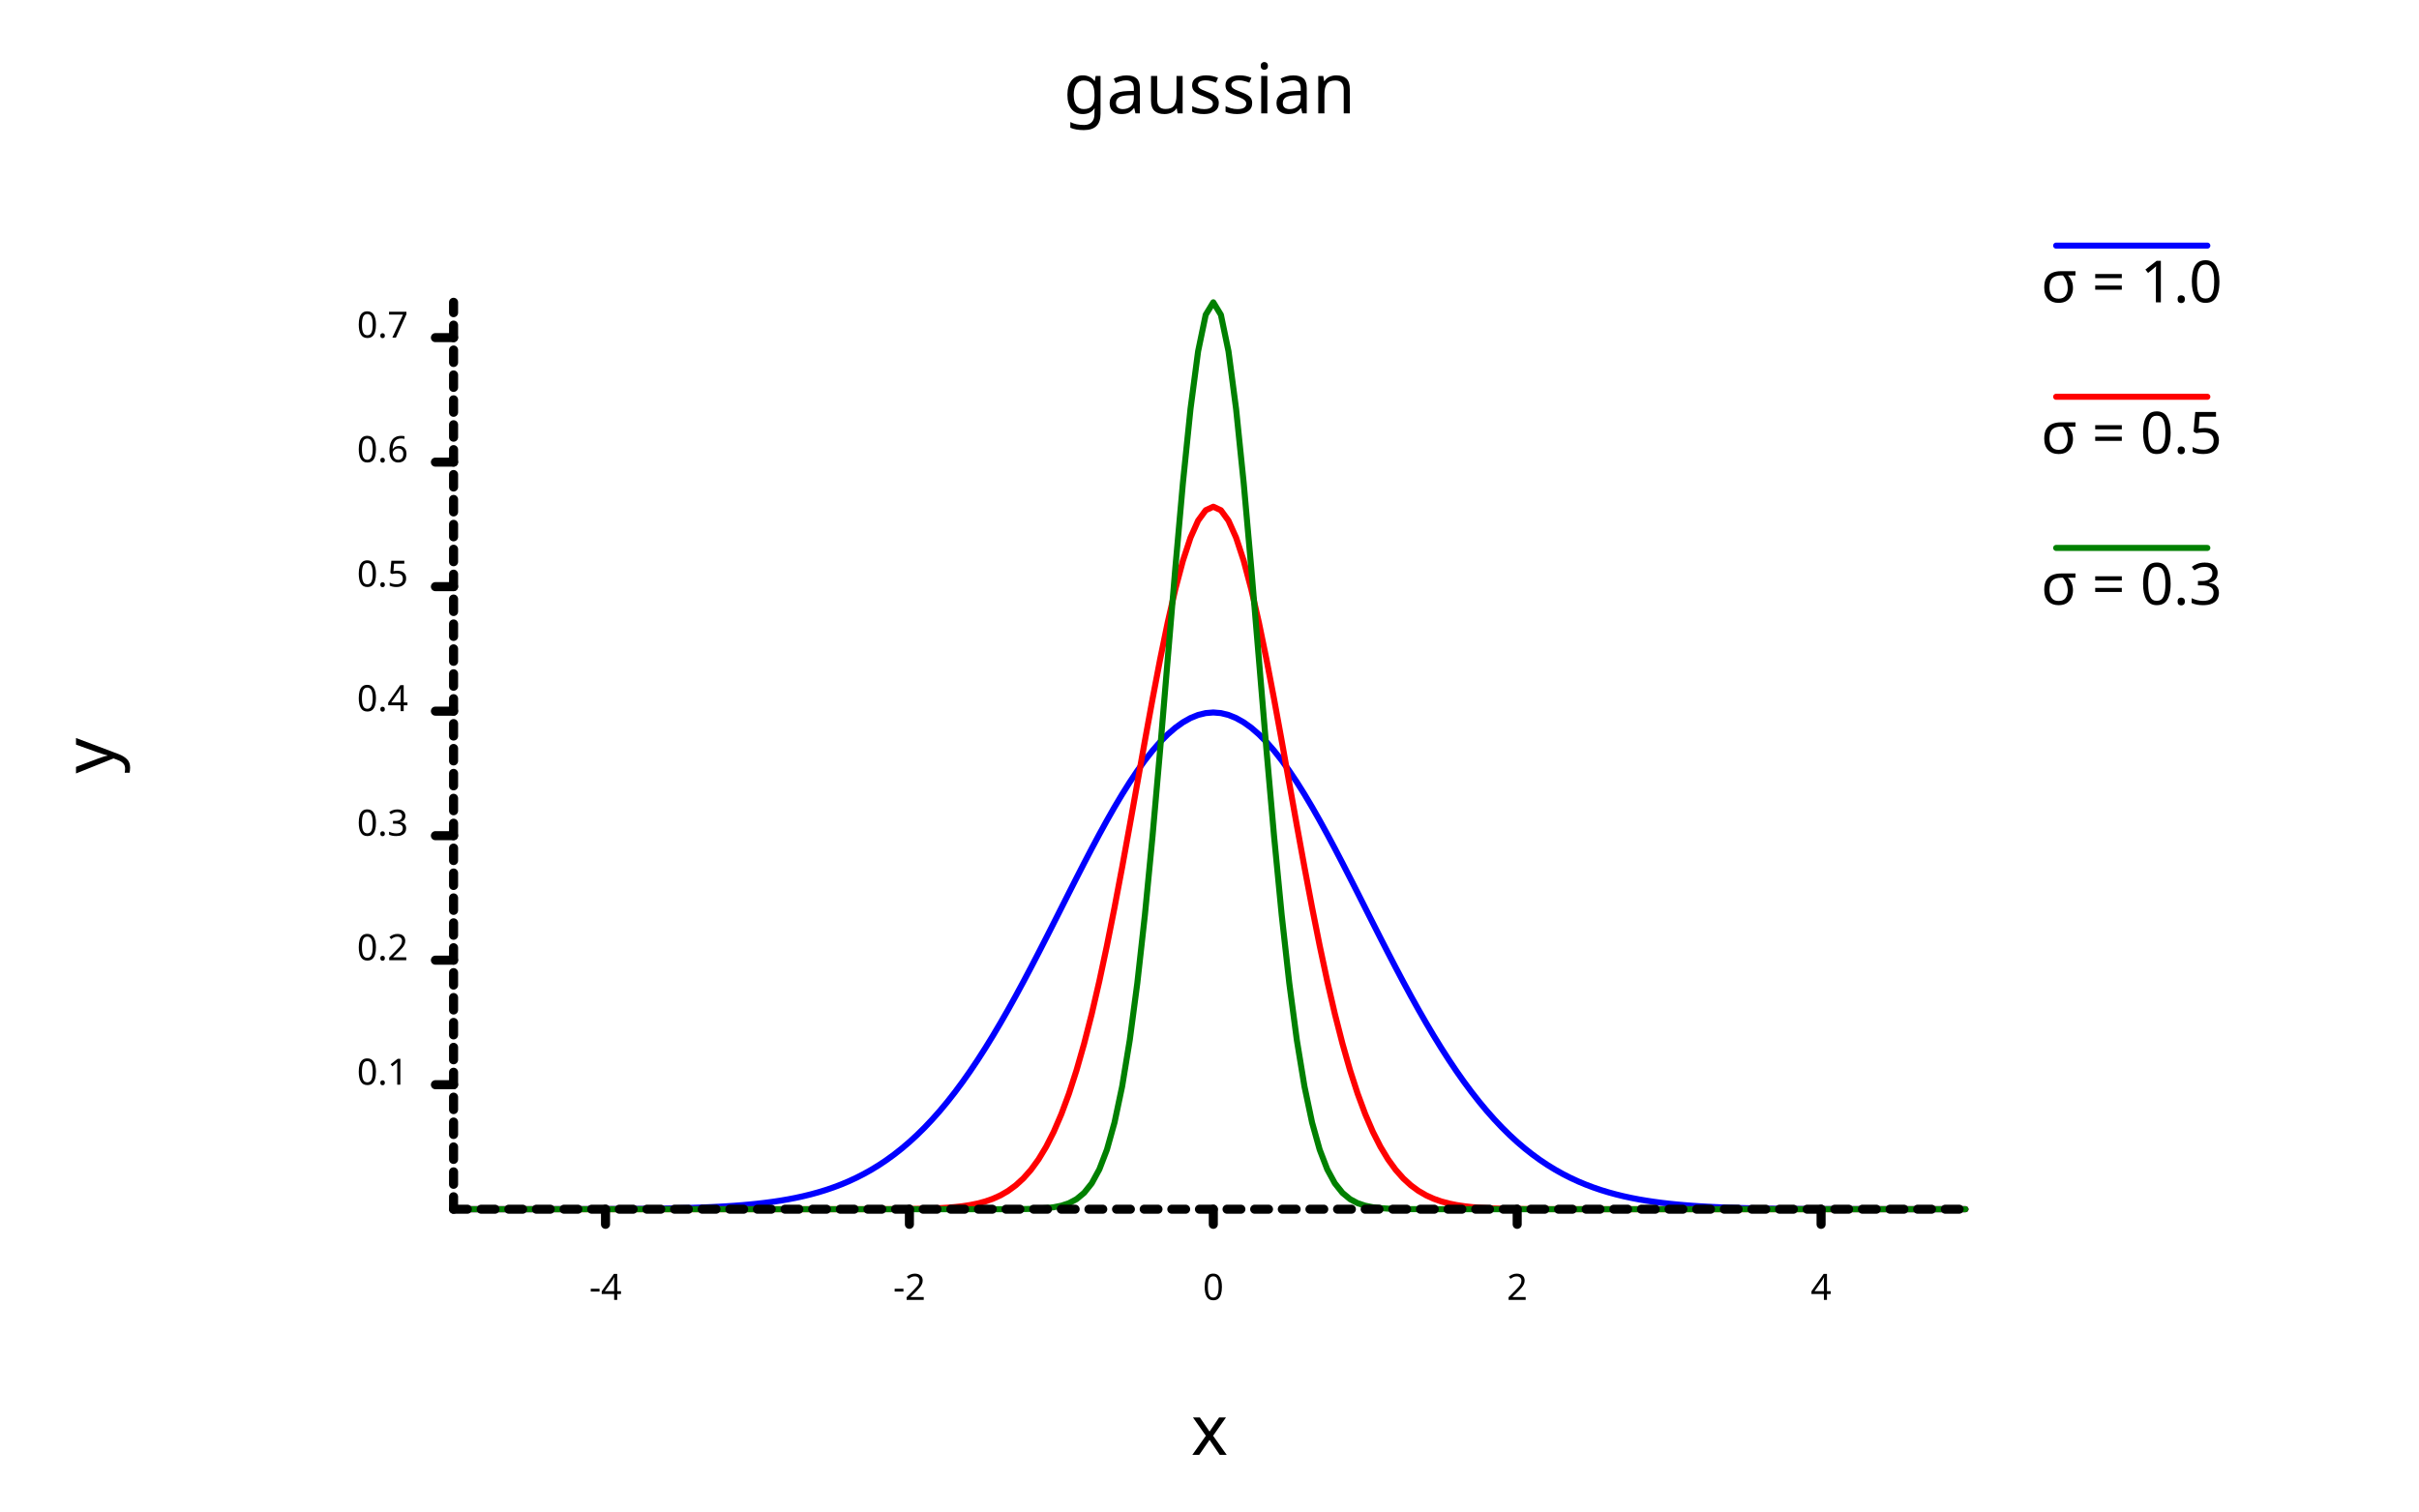
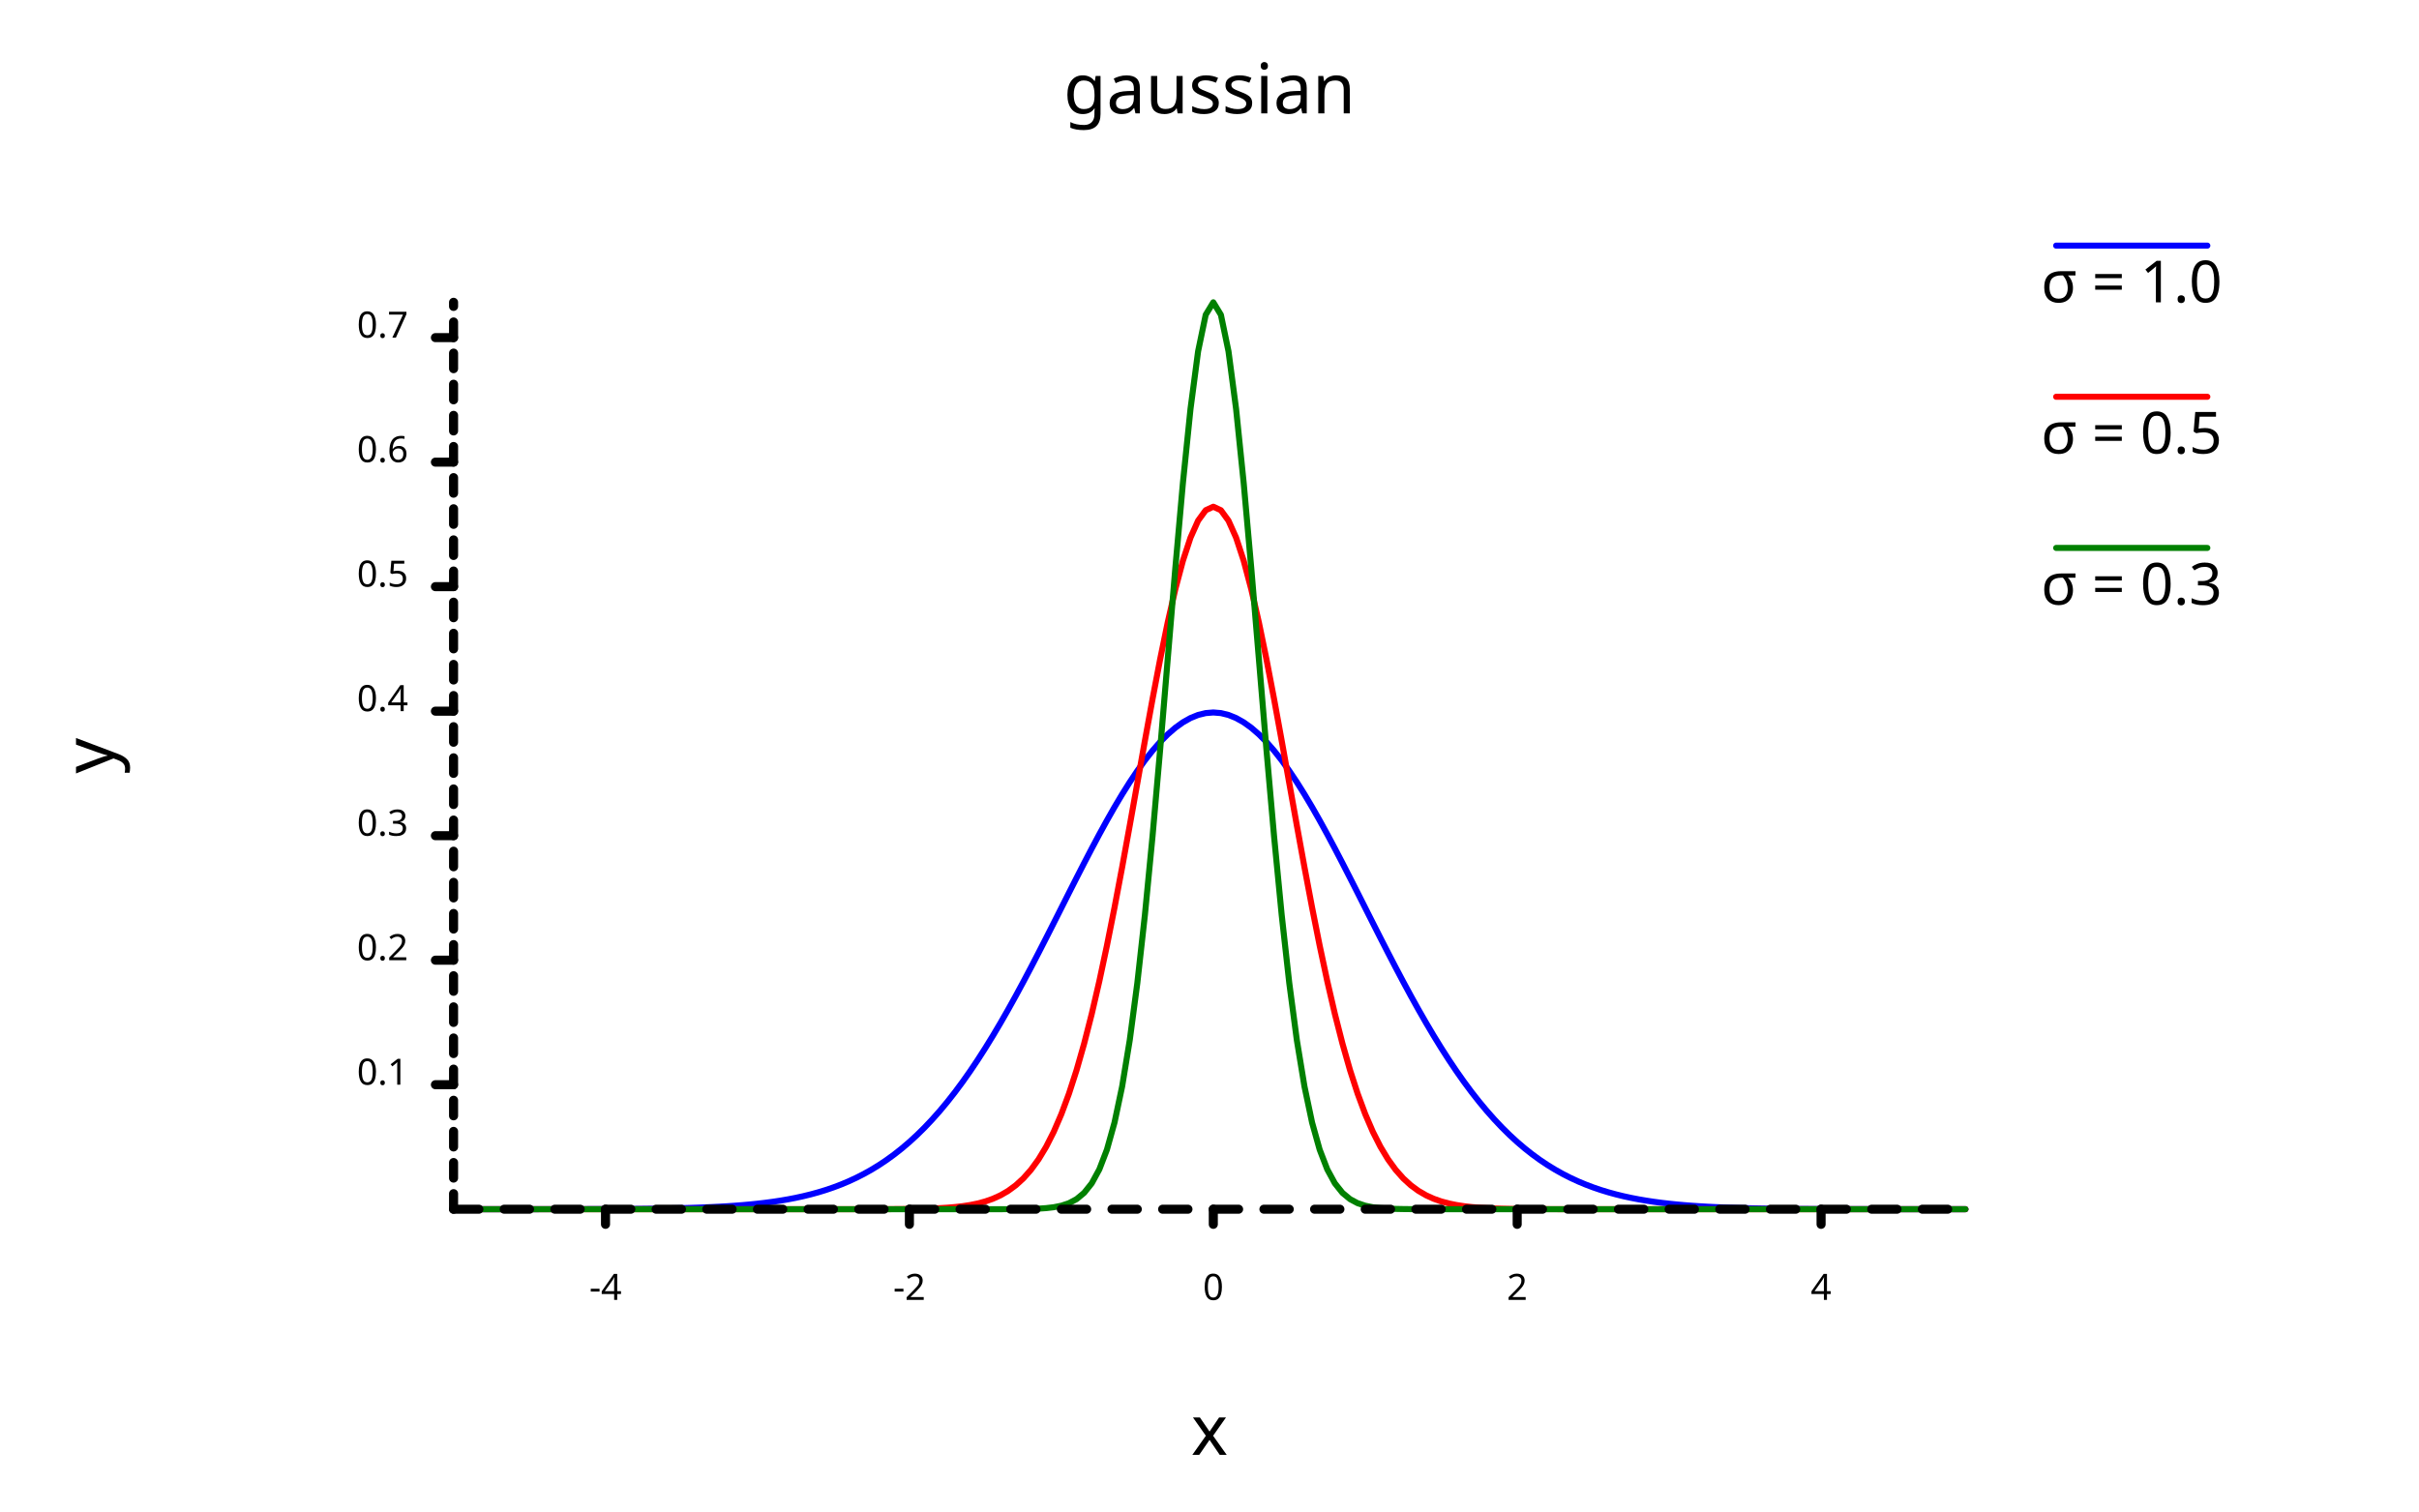
<svg xmlns="http://www.w3.org/2000/svg" width="800" class="poloto_background poloto" height="500" viewBox="0 0 800 500">
  <style>.poloto{stroke-linecap:round;stroke-linejoin:round;font-family:sans-serif;stroke-width:2;}.scatter{stroke-width:7}.poloto_text{fill:black;}.poloto_axis_lines{stroke:black;stroke-width:3;fill:none;stroke-dasharray:none}.poloto_background{background-color:aliceblue;}.poloto0stroke{stroke:blue;}.poloto1stroke{stroke:red;}.poloto2stroke{stroke:green;}.poloto3stroke{stroke:gold;}.poloto4stroke{stroke:aqua;}.poloto5stroke{stroke:lime;}.poloto6stroke{stroke:orange;}.poloto7stroke{stroke:chocolate;}.poloto0fill{fill:blue;}.poloto1fill{fill:red;}.poloto2fill{fill:green;}.poloto3fill{fill:gold;}.poloto4fill{fill:aqua;}.poloto5fill{fill:lime;}.poloto6fill{fill:orange;}.poloto7fill{fill:chocolate;}</style>
  <text class="poloto_text" alignment-baseline="middle" text-anchor="start" font-size="large" x="675" y="100">σ = 1.0</text>
  <line class="poloto0stroke poloto0legend" stroke="black" x1="680" x2="730" y1="81.25" y2="81.25" />
  <path class="poloto0stroke" fill="none" stroke="black" d=" M 150 399.999 L 152.513 399.999 L 155.025 399.999 L 157.538 399.999 L 160.05 399.998 L 162.563 399.998 L 165.075 399.997 L 167.588 399.997 L 170.101 399.996 L 172.613 399.995 L 175.126 399.993 L 177.638 399.992 L 180.151 399.99 L 182.663 399.987 L 185.176 399.984 L 187.688 399.98 L 190.201 399.976 L 192.714 399.97 L 195.226 399.963 L 197.739 399.955 L 200.251 399.945 L 202.764 399.933 L 205.276 399.918 L 207.789 399.901 L 210.302 399.88 L 212.814 399.855 L 215.327 399.825 L 217.839 399.79 L 220.352 399.748 L 222.864 399.699 L 225.377 399.641 L 227.889 399.572 L 230.402 399.492 L 232.915 399.399 L 235.427 399.291 L 237.94 399.164 L 240.452 399.018 L 242.965 398.849 L 245.477 398.654 L 247.99 398.431 L 250.503 398.175 L 253.015 397.882 L 255.528 397.548 L 258.04 397.169 L 260.553 396.74 L 263.065 396.255 L 265.578 395.708 L 268.09 395.094 L 270.603 394.405 L 273.116 393.637 L 275.628 392.78 L 278.141 391.829 L 280.653 390.776 L 283.166 389.613 L 285.678 388.333 L 288.191 386.927 L 290.704 385.389 L 293.216 383.71 L 295.729 381.884 L 298.241 379.903 L 300.754 377.762 L 303.266 375.454 L 305.779 372.974 L 308.291 370.318 L 310.804 367.482 L 313.317 364.464 L 315.829 361.263 L 318.342 357.879 L 320.854 354.314 L 323.367 350.571 L 325.879 346.654 L 328.392 342.571 L 330.905 338.33 L 333.417 333.941 L 335.93 329.417 L 338.442 324.77 L 340.955 320.018 L 343.467 315.179 L 345.98 310.271 L 348.492 305.316 L 351.005 300.337 L 353.518 295.358 L 356.03 290.405 L 358.543 285.503 L 361.055 280.682 L 363.568 275.967 L 366.08 271.389 L 368.593 266.974 L 371.106 262.751 L 373.618 258.748 L 376.131 254.991 L 378.643 251.506 L 381.156 248.317 L 383.668 245.446 L 386.181 242.914 L 388.693 240.739 L 391.206 238.937 L 393.719 237.521 L 396.231 236.503 L 398.744 235.889 L 401.256 235.683 L 403.769 235.889 L 406.281 236.503 L 408.794 237.521 L 411.307 238.937 L 413.819 240.739 L 416.332 242.914 L 418.844 245.446 L 421.357 248.317 L 423.869 251.506 L 426.382 254.991 L 428.894 258.748 L 431.407 262.751 L 433.92 266.974 L 436.432 271.389 L 438.945 275.967 L 441.457 280.682 L 443.97 285.503 L 446.482 290.405 L 448.995 295.358 L 451.508 300.337 L 454.02 305.316 L 456.533 310.271 L 459.045 315.179 L 461.558 320.018 L 464.07 324.77 L 466.583 329.417 L 469.095 333.941 L 471.608 338.33 L 474.121 342.571 L 476.633 346.654 L 479.146 350.571 L 481.658 354.314 L 484.171 357.879 L 486.683 361.263 L 489.196 364.464 L 491.709 367.482 L 494.221 370.318 L 496.734 372.974 L 499.246 375.454 L 501.759 377.762 L 504.271 379.903 L 506.784 381.884 L 509.296 383.71 L 511.809 385.389 L 514.322 386.927 L 516.834 388.333 L 519.347 389.613 L 521.859 390.776 L 524.372 391.829 L 526.884 392.78 L 529.397 393.637 L 531.91 394.405 L 534.422 395.094 L 536.935 395.708 L 539.447 396.255 L 541.96 396.74 L 544.472 397.169 L 546.985 397.548 L 549.497 397.882 L 552.01 398.175 L 554.523 398.431 L 557.035 398.654 L 559.548 398.849 L 562.06 399.018 L 564.573 399.164 L 567.085 399.291 L 569.598 399.399 L 572.111 399.492 L 574.623 399.572 L 577.136 399.641 L 579.648 399.699 L 582.161 399.748 L 584.673 399.79 L 587.186 399.825 L 589.698 399.855 L 592.211 399.88 L 594.724 399.901 L 597.236 399.918 L 599.749 399.933 L 602.261 399.945 L 604.774 399.955 L 607.286 399.963 L 609.799 399.97 L 612.312 399.976 L 614.824 399.98 L 617.337 399.984 L 619.849 399.987 L 622.362 399.99 L 624.874 399.992 L 627.387 399.993 L 629.899 399.995 L 632.412 399.996 L 634.925 399.997 L 637.437 399.997 L 639.95 399.998 L 642.462 399.998 L 644.975 399.999 L 647.487 399.999 L 650 399.999" />
  <text class="poloto_text" alignment-baseline="middle" text-anchor="start" font-size="large" x="675" y="150">σ = 0.5</text>
  <line class="poloto1stroke poloto1legend" stroke="black" x1="680" x2="730" y1="131.25" y2="131.25" />
  <path class="poloto1stroke" fill="none" stroke="black" d=" M 150 400 L 152.513 400 L 155.025 400 L 157.538 400 L 160.05 400 L 162.563 400 L 165.075 400 L 167.588 400 L 170.101 400 L 172.613 400 L 175.126 400 L 177.638 400 L 180.151 400 L 182.663 400 L 185.176 400 L 187.688 400 L 190.201 400 L 192.714 400 L 195.226 400 L 197.739 400 L 200.251 400 L 202.764 400 L 205.276 400 L 207.789 400 L 210.302 400 L 212.814 400 L 215.327 400 L 217.839 400 L 220.352 400 L 222.864 400 L 225.377 400 L 227.889 400 L 230.402 400 L 232.915 400 L 235.427 400 L 237.94 400 L 240.452 400 L 242.965 400 L 245.477 400 L 247.99 400 L 250.503 400 L 253.015 400 L 255.528 400 L 258.04 400 L 260.553 400 L 263.065 400 L 265.578 400 L 268.09 400 L 270.603 400 L 273.116 399.999 L 275.628 399.999 L 278.141 399.999 L 280.653 399.998 L 283.166 399.996 L 285.678 399.994 L 288.191 399.991 L 290.704 399.985 L 293.216 399.978 L 295.729 399.966 L 298.241 399.948 L 300.754 399.922 L 303.266 399.884 L 305.779 399.83 L 308.291 399.753 L 310.804 399.644 L 313.317 399.492 L 315.829 399.282 L 318.342 398.997 L 320.854 398.611 L 323.367 398.097 L 325.879 397.419 L 328.392 396.533 L 330.905 395.389 L 333.417 393.93 L 335.93 392.088 L 338.442 389.79 L 340.955 386.955 L 343.467 383.5 L 345.98 379.336 L 348.492 374.38 L 351.005 368.551 L 353.518 361.78 L 356.03 354.012 L 358.543 345.218 L 361.055 335.39 L 363.568 324.558 L 366.08 312.786 L 368.593 300.18 L 371.106 286.889 L 373.618 273.104 L 376.131 259.055 L 378.643 245.009 L 381.156 231.258 L 383.668 218.116 L 386.181 205.901 L 388.693 194.926 L 391.206 185.487 L 393.719 177.846 L 396.231 172.222 L 398.744 168.78 L 401.256 167.621 L 403.769 168.78 L 406.281 172.222 L 408.794 177.846 L 411.307 185.487 L 413.819 194.926 L 416.332 205.901 L 418.844 218.116 L 421.357 231.258 L 423.869 245.009 L 426.382 259.055 L 428.894 273.104 L 431.407 286.889 L 433.92 300.18 L 436.432 312.786 L 438.945 324.558 L 441.457 335.39 L 443.97 345.218 L 446.482 354.012 L 448.995 361.78 L 451.508 368.551 L 454.02 374.38 L 456.533 379.336 L 459.045 383.5 L 461.558 386.955 L 464.07 389.79 L 466.583 392.088 L 469.095 393.93 L 471.608 395.389 L 474.121 396.533 L 476.633 397.419 L 479.146 398.097 L 481.658 398.611 L 484.171 398.997 L 486.683 399.282 L 489.196 399.492 L 491.709 399.644 L 494.221 399.753 L 496.734 399.83 L 499.246 399.884 L 501.759 399.922 L 504.271 399.948 L 506.784 399.966 L 509.296 399.978 L 511.809 399.985 L 514.322 399.991 L 516.834 399.994 L 519.347 399.996 L 521.859 399.998 L 524.372 399.999 L 526.884 399.999 L 529.397 399.999 L 531.91 400 L 534.422 400 L 536.935 400 L 539.447 400 L 541.96 400 L 544.472 400 L 546.985 400 L 549.497 400 L 552.01 400 L 554.523 400 L 557.035 400 L 559.548 400 L 562.06 400 L 564.573 400 L 567.085 400 L 569.598 400 L 572.111 400 L 574.623 400 L 577.136 400 L 579.648 400 L 582.161 400 L 584.673 400 L 587.186 400 L 589.698 400 L 592.211 400 L 594.724 400 L 597.236 400 L 599.749 400 L 602.261 400 L 604.774 400 L 607.286 400 L 609.799 400 L 612.312 400 L 614.824 400 L 617.337 400 L 619.849 400 L 622.362 400 L 624.874 400 L 627.387 400 L 629.899 400 L 632.412 400 L 634.925 400 L 637.437 400 L 639.95 400 L 642.462 400 L 644.975 400 L 647.487 400 L 650 400" />
  <text class="poloto_text" alignment-baseline="middle" text-anchor="start" font-size="large" x="675" y="200">σ = 0.3</text>
  <line class="poloto2stroke poloto2legend" stroke="black" x1="680" x2="730" y1="181.25" y2="181.25" />
  <path class="poloto2stroke" fill="none" stroke="black" d=" M 150 400 L 152.513 400 L 155.025 400 L 157.538 400 L 160.05 400 L 162.563 400 L 165.075 400 L 167.588 400 L 170.101 400 L 172.613 400 L 175.126 400 L 177.638 400 L 180.151 400 L 182.663 400 L 185.176 400 L 187.688 400 L 190.201 400 L 192.714 400 L 195.226 400 L 197.739 400 L 200.251 400 L 202.764 400 L 205.276 400 L 207.789 400 L 210.302 400 L 212.814 400 L 215.327 400 L 217.839 400 L 220.352 400 L 222.864 400 L 225.377 400 L 227.889 400 L 230.402 400 L 232.915 400 L 235.427 400 L 237.94 400 L 240.452 400 L 242.965 400 L 245.477 400 L 247.99 400 L 250.503 400 L 253.015 400 L 255.528 400 L 258.04 400 L 260.553 400 L 263.065 400 L 265.578 400 L 268.09 400 L 270.603 400 L 273.116 400 L 275.628 400 L 278.141 400 L 280.653 400 L 283.166 400 L 285.678 400 L 288.191 400 L 290.704 400 L 293.216 400 L 295.729 400 L 298.241 400 L 300.754 400 L 303.266 400 L 305.779 400 L 308.291 400 L 310.804 400 L 313.317 400 L 315.829 400 L 318.342 400 L 320.854 400 L 323.367 400 L 325.879 399.999 L 328.392 399.997 L 330.905 399.994 L 333.417 399.988 L 335.93 399.975 L 338.442 399.949 L 340.955 399.899 L 343.467 399.807 L 345.98 399.639 L 348.492 399.344 L 351.005 398.84 L 353.518 398.006 L 356.03 396.667 L 358.543 394.581 L 361.055 391.43 L 363.568 386.819 L 366.08 380.281 L 368.593 371.31 L 371.106 359.399 L 373.618 344.119 L 376.131 325.194 L 378.643 302.604 L 381.156 276.666 L 383.668 248.099 L 386.181 218.041 L 388.693 188.006 L 391.206 159.779 L 393.719 135.251 L 396.231 116.212 L 398.744 104.138 L 401.256 100 L 403.769 104.138 L 406.281 116.212 L 408.794 135.251 L 411.307 159.779 L 413.819 188.006 L 416.332 218.041 L 418.844 248.099 L 421.357 276.666 L 423.869 302.604 L 426.382 325.194 L 428.894 344.119 L 431.407 359.399 L 433.92 371.31 L 436.432 380.281 L 438.945 386.819 L 441.457 391.43 L 443.97 394.581 L 446.482 396.667 L 448.995 398.006 L 451.508 398.84 L 454.02 399.344 L 456.533 399.639 L 459.045 399.807 L 461.558 399.899 L 464.07 399.949 L 466.583 399.975 L 469.095 399.988 L 471.608 399.994 L 474.121 399.997 L 476.633 399.999 L 479.146 400 L 481.658 400 L 484.171 400 L 486.683 400 L 489.196 400 L 491.709 400 L 494.221 400 L 496.734 400 L 499.246 400 L 501.759 400 L 504.271 400 L 506.784 400 L 509.296 400 L 511.809 400 L 514.322 400 L 516.834 400 L 519.347 400 L 521.859 400 L 524.372 400 L 526.884 400 L 529.397 400 L 531.91 400 L 534.422 400 L 536.935 400 L 539.447 400 L 541.96 400 L 544.472 400 L 546.985 400 L 549.497 400 L 552.01 400 L 554.523 400 L 557.035 400 L 559.548 400 L 562.06 400 L 564.573 400 L 567.085 400 L 569.598 400 L 572.111 400 L 574.623 400 L 577.136 400 L 579.648 400 L 582.161 400 L 584.673 400 L 587.186 400 L 589.698 400 L 592.211 400 L 594.724 400 L 597.236 400 L 599.749 400 L 602.261 400 L 604.774 400 L 607.286 400 L 609.799 400 L 612.312 400 L 614.824 400 L 617.337 400 L 619.849 400 L 622.362 400 L 624.874 400 L 627.387 400 L 629.899 400 L 632.412 400 L 634.925 400 L 637.437 400 L 639.95 400 L 642.462 400 L 644.975 400 L 647.487 400 L 650 400" />
  <text class="poloto_text" alignment-baseline="start" text-anchor="middle" font-size="x-large" x="400" y="37.5">gaussian</text>
  <text class="poloto_text" alignment-baseline="start" text-anchor="middle" font-size="x-large" x="400" y="481.25">x</text>
  <text class="poloto_text" alignment-baseline="start" text-anchor="middle" font-size="x-large" transform="rotate(-90,37.5,250)" x="37.5" y="250">y</text>
-   <path stroke="black" fill="none" class="poloto_axis_lines" style="stroke-dasharray:4.119 4.119;stroke-dashoffset:41.188" d=" M 150 400 L 150 100" />
-   <path stroke="black" fill="none" class="poloto_axis_lines" style="stroke-dasharray:4.568 4.568;" d=" M 150 400 L 650 400" />
+   <path stroke="black" fill="none" class="poloto_axis_lines" style="stroke-dasharray:5.149" d=" M 150 400 L 150 100" />
+   <path stroke="black" fill="none" class="poloto_axis_lines" style="stroke-dasharray:8.375;" d=" M 150 400 L 650 400" />
  <line class="poloto_axis_lines" stroke="black" x1="200.251" x2="200.251" y1="400" y2="405" />
  <text class="poloto_text" alignment-baseline="start" text-anchor="middle" x="200.251" y="430"> -4</text>
  <line class="poloto_axis_lines" stroke="black" x1="300.754" x2="300.754" y1="400" y2="405" />
  <text class="poloto_text" alignment-baseline="start" text-anchor="middle" x="300.754" y="430"> -2</text>
  <line class="poloto_axis_lines" stroke="black" x1="401.256" x2="401.256" y1="400" y2="405" />
  <text class="poloto_text" alignment-baseline="start" text-anchor="middle" x="401.256" y="430"> 0</text>
  <line class="poloto_axis_lines" stroke="black" x1="501.759" x2="501.759" y1="400" y2="405" />
  <text class="poloto_text" alignment-baseline="start" text-anchor="middle" x="501.759" y="430"> 2</text>
  <line class="poloto_axis_lines" stroke="black" x1="602.261" x2="602.261" y1="400" y2="405" />
  <text class="poloto_text" alignment-baseline="start" text-anchor="middle" x="602.261" y="430"> 4</text>
  <line class="poloto_axis_lines" stroke="black" x1="150" x2="144" y1="358.812" y2="358.812" />
  <text class="poloto_text" alignment-baseline="middle" text-anchor="end" x="135" y="358.812"> 0.1</text>
  <line class="poloto_axis_lines" stroke="black" x1="150" x2="144" y1="317.624" y2="317.624" />
  <text class="poloto_text" alignment-baseline="middle" text-anchor="end" x="135" y="317.624"> 0.2</text>
  <line class="poloto_axis_lines" stroke="black" x1="150" x2="144" y1="276.436" y2="276.436" />
  <text class="poloto_text" alignment-baseline="middle" text-anchor="end" x="135" y="276.436"> 0.3</text>
  <line class="poloto_axis_lines" stroke="black" x1="150" x2="144" y1="235.248" y2="235.248" />
  <text class="poloto_text" alignment-baseline="middle" text-anchor="end" x="135" y="235.248"> 0.4</text>
  <line class="poloto_axis_lines" stroke="black" x1="150" x2="144" y1="194.059" y2="194.059" />
  <text class="poloto_text" alignment-baseline="middle" text-anchor="end" x="135" y="194.059"> 0.5</text>
  <line class="poloto_axis_lines" stroke="black" x1="150" x2="144" y1="152.871" y2="152.871" />
  <text class="poloto_text" alignment-baseline="middle" text-anchor="end" x="135" y="152.871"> 0.6</text>
  <line class="poloto_axis_lines" stroke="black" x1="150" x2="144" y1="111.683" y2="111.683" />
  <text class="poloto_text" alignment-baseline="middle" text-anchor="end" x="135" y="111.683"> 0.7</text>
</svg>
